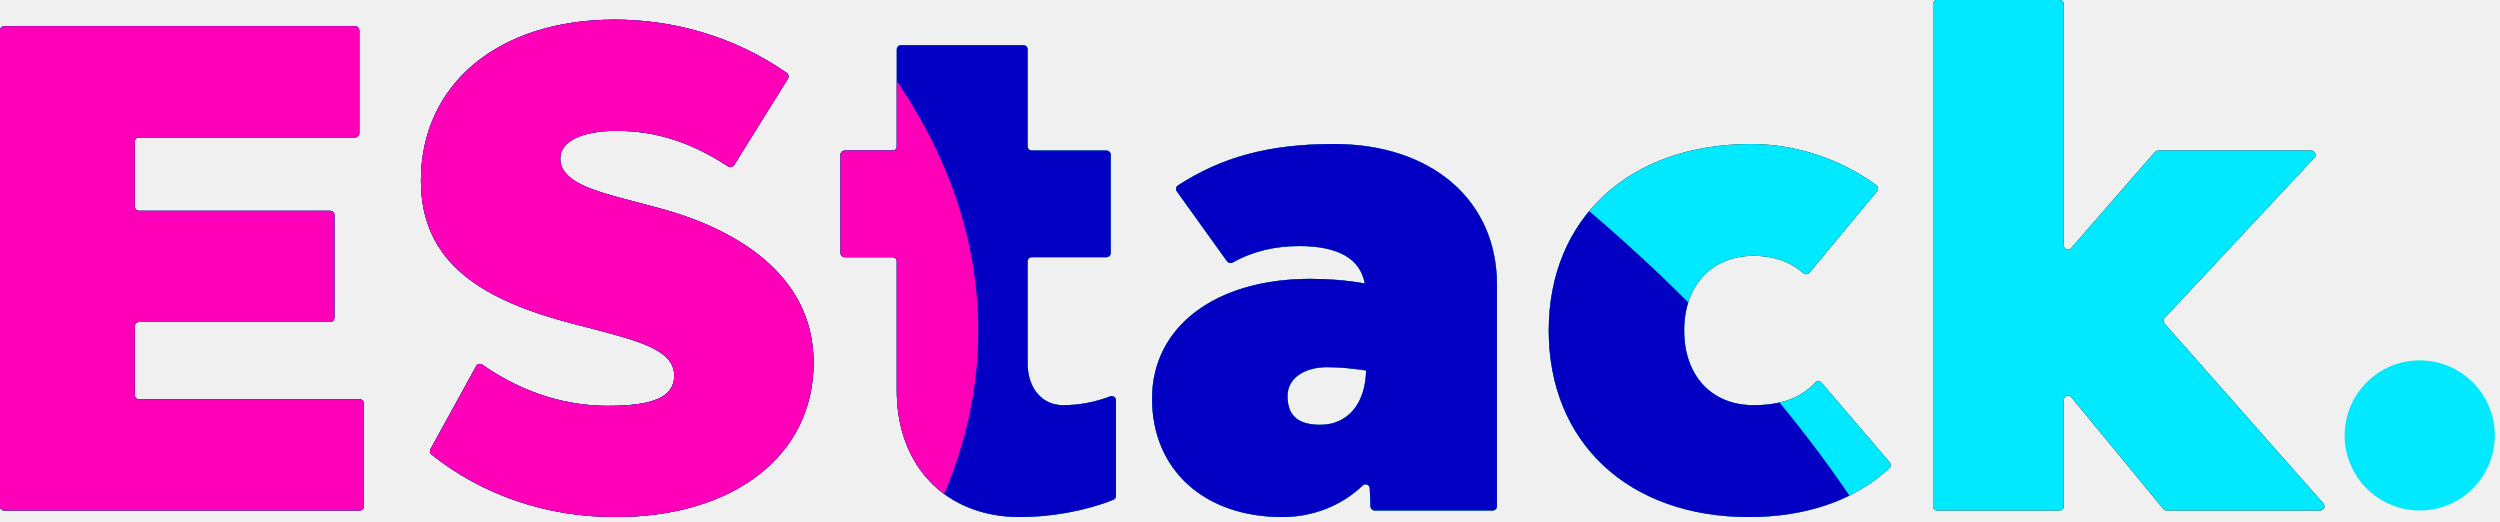
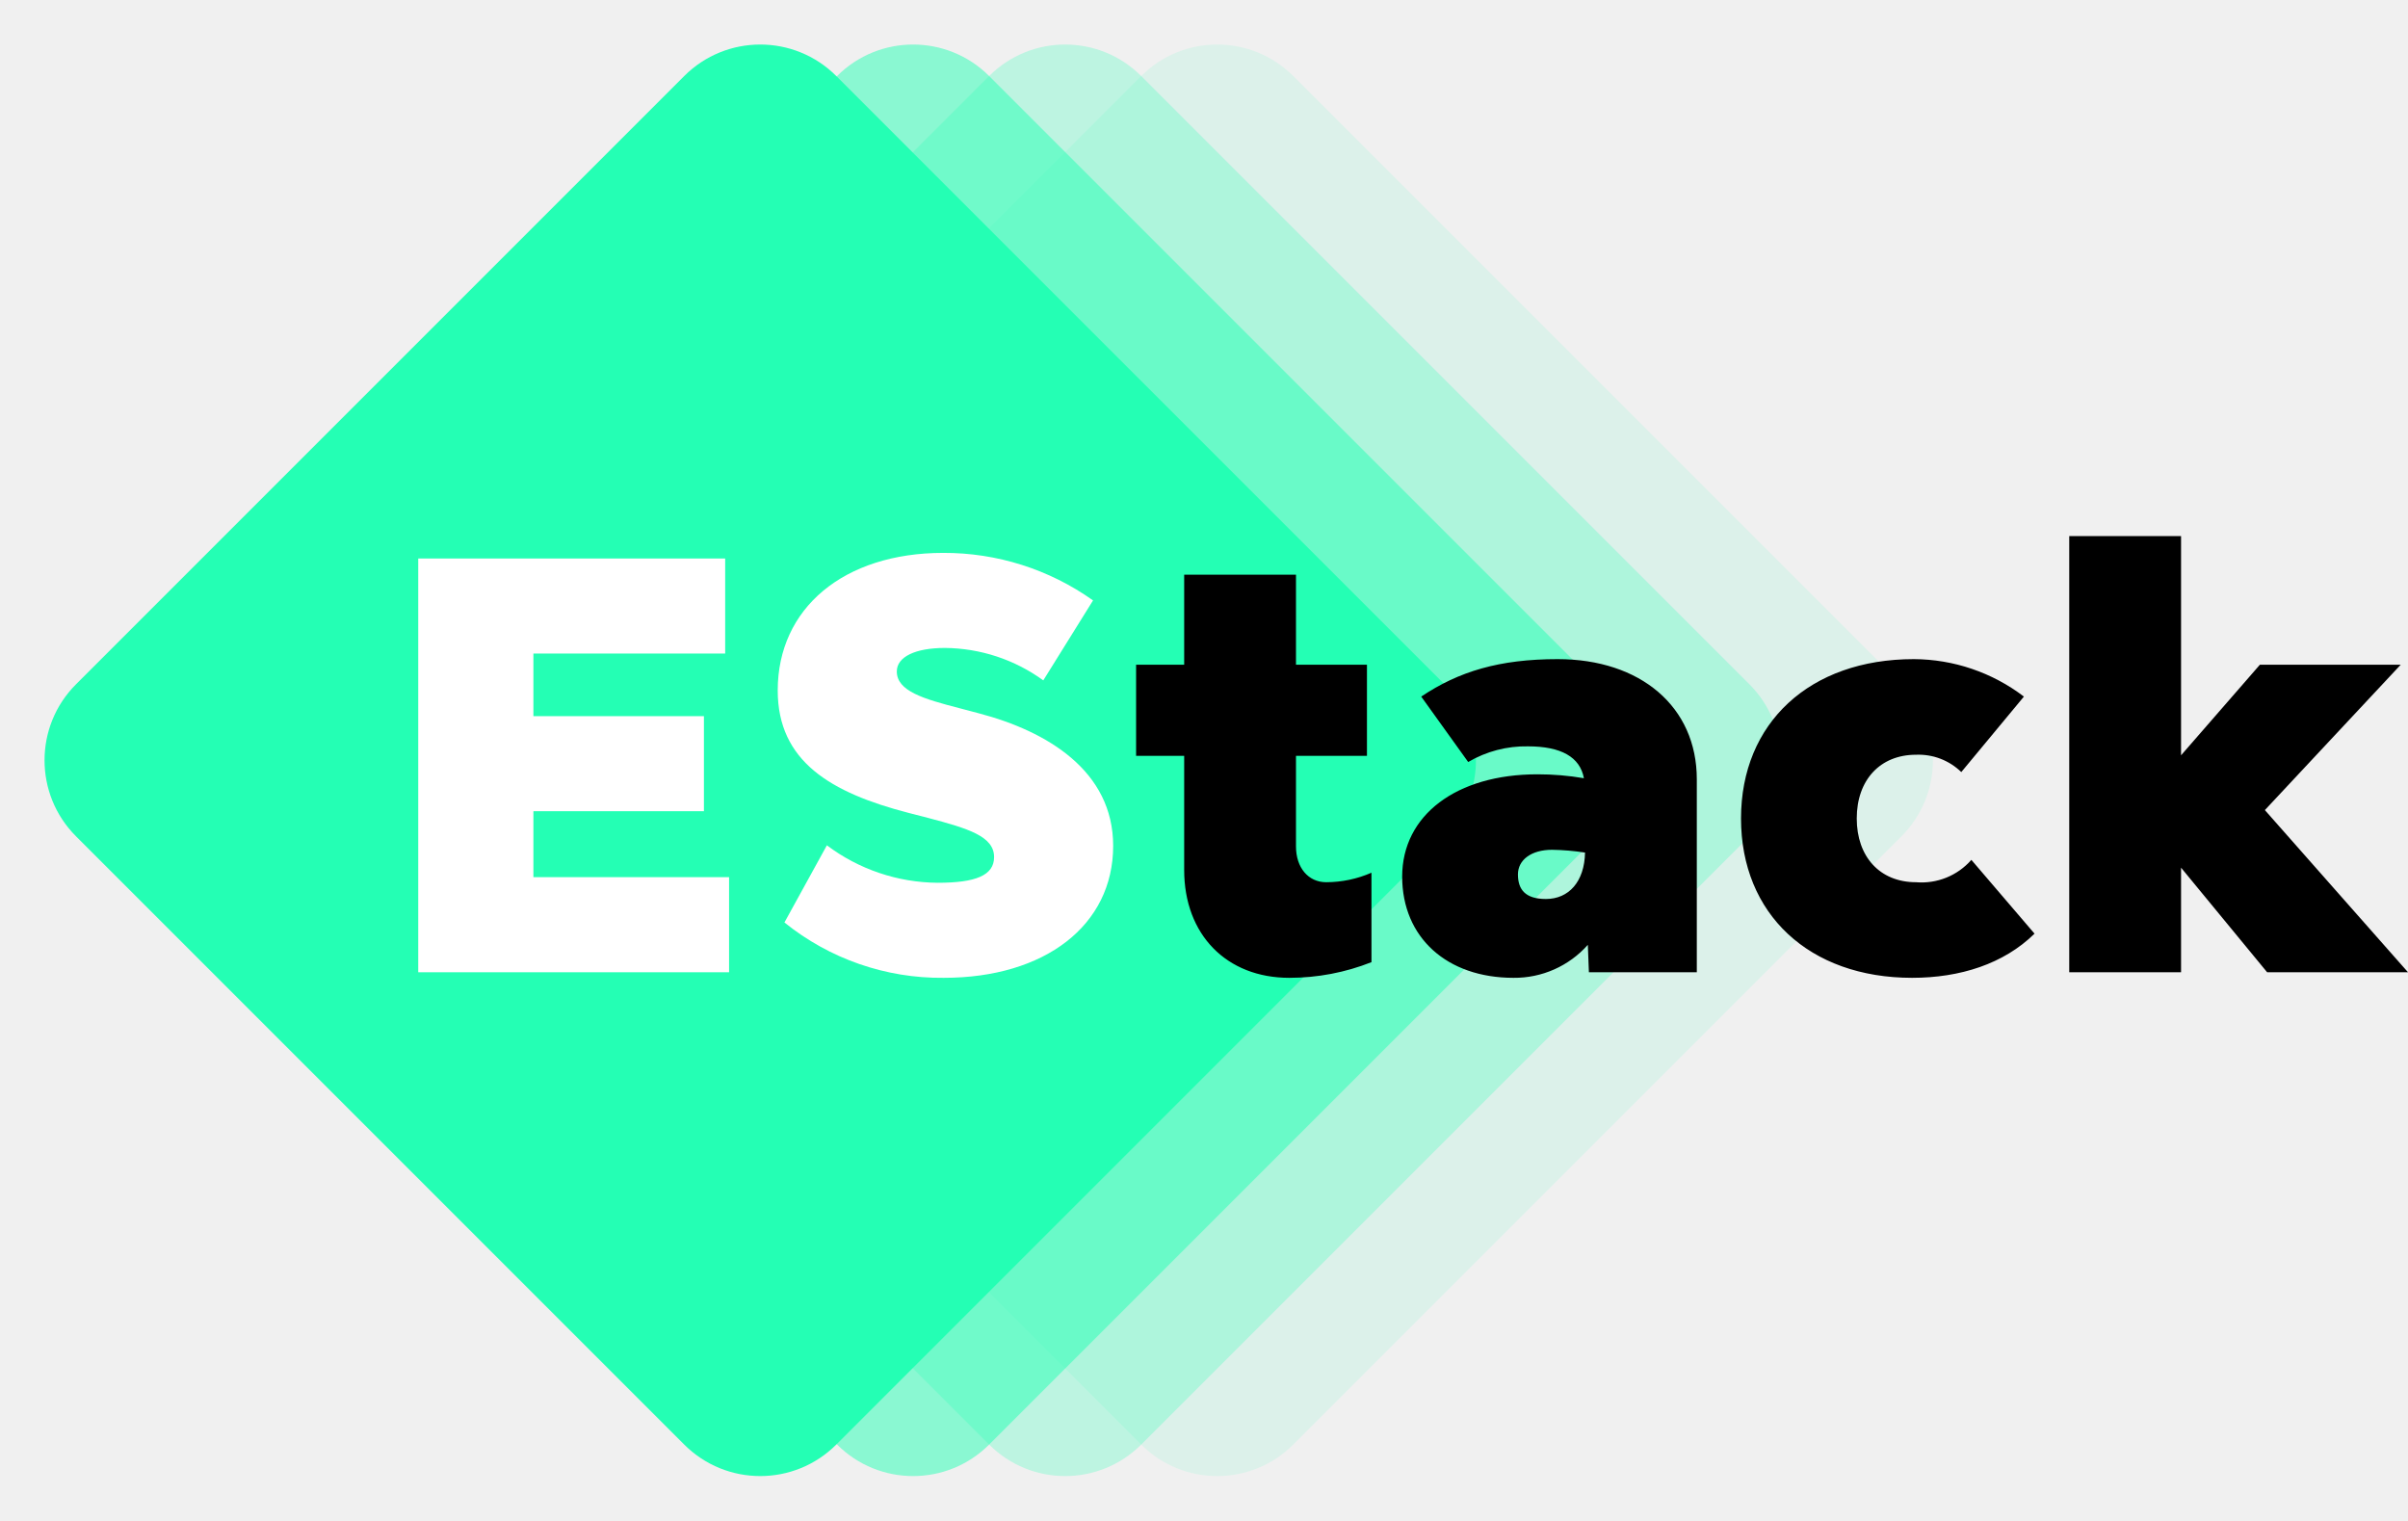
- <svg xmlns="http://www.w3.org/2000/svg" width="100%" height="100%" viewBox="0 0 297 62" version="1.1" xml:space="preserve" style="fill-rule:evenodd;clip-rule:evenodd;stroke-linejoin:round;stroke-miterlimit:2;">
-   <g transform="matrix(1,0,0,1,-768.945,-243.027)">
-     <g>
-       <g transform="matrix(1,0,0,1,537.696,7.81597e-14)">
-         <path d="M439.026,304.451C445.536,304.451 451.457,302.61 455.712,298.642C455.905,298.459 455.921,298.157 455.748,297.955C454.412,296.393 449.101,290.19 447.641,288.486C447.548,288.378 447.413,288.314 447.27,288.312C447.127,288.309 446.99,288.368 446.893,288.474C445.139,290.352 442.76,291.163 439.57,291.163C434.515,291.163 431.327,287.584 431.327,282.293C431.327,276.925 434.593,273.423 439.57,273.423C442.195,273.423 444.109,274.265 445.487,275.477C445.587,275.568 445.721,275.615 445.856,275.605C445.992,275.596 446.118,275.531 446.205,275.427C447.596,273.755 452.86,267.412 454.244,265.745C454.332,265.64 454.372,265.503 454.356,265.366C454.34,265.23 454.268,265.106 454.158,265.024C450.161,262.092 444.891,260.135 439.259,260.135C424.799,260.135 415.239,268.994 415.239,282.293C415.239,295.593 424.721,304.451 439.026,304.451ZM389.729,260.135C381.862,260.135 376.281,261.751 371.193,265.054C371.078,265.128 371,265.246 370.975,265.38C370.95,265.514 370.98,265.652 371.06,265.763C372.166,267.306 375.982,272.624 377.022,274.073C377.171,274.28 377.451,274.341 377.673,274.216C380.055,272.888 382.653,272.257 385.603,272.257C390.196,272.257 392.842,273.738 393.387,276.699C391.13,276.31 388.95,276.155 386.926,276.155C375.653,276.155 368.114,281.826 368.114,290.381C368.114,298.857 374.332,304.451 383.58,304.451C387.094,304.451 390.546,303.184 393.131,300.706C393.27,300.568 393.478,300.525 393.661,300.596C393.844,300.668 393.967,300.841 393.975,301.037C394.009,301.762 394.046,302.656 394.068,303.194C394.079,303.462 394.299,303.674 394.568,303.674C396.816,303.674 406.295,303.674 408.586,303.674C408.863,303.674 409.086,303.45 409.086,303.174L409.086,276.854C409.086,266.74 401.237,260.135 389.729,260.135ZM357.529,291.163C355.04,291.163 353.329,289.14 353.329,286.184L353.329,274.079C353.329,273.803 353.553,273.579 353.829,273.579C355.52,273.579 361.014,273.579 362.705,273.579C362.838,273.579 362.965,273.526 363.059,273.432C363.153,273.339 363.205,273.211 363.205,273.079C363.205,271.05 363.205,263.442 363.205,261.413C363.205,261.137 362.982,260.913 362.705,260.913C361.014,260.913 355.52,260.913 353.829,260.913C353.553,260.913 353.329,260.689 353.329,260.413C353.329,258.401 353.329,250.905 353.329,248.893C353.329,248.76 353.277,248.633 353.183,248.539C353.089,248.446 352.962,248.393 352.829,248.393C350.488,248.393 340.627,248.393 338.286,248.393C338.154,248.393 338.027,248.446 337.933,248.539C337.839,248.633 337.786,248.76 337.786,248.893C337.786,250.905 337.786,258.401 337.786,260.413C337.786,260.546 337.734,260.673 337.64,260.767C337.546,260.86 337.419,260.913 337.286,260.913C336.046,260.913 332.839,260.913 331.599,260.913C331.466,260.913 331.339,260.966 331.245,261.059C331.151,261.153 331.099,261.28 331.099,261.413C331.099,263.442 331.099,271.05 331.099,273.079C331.099,273.211 331.151,273.339 331.245,273.432C331.339,273.526 331.466,273.579 331.599,273.579C332.839,273.579 336.046,273.579 337.286,273.579C337.419,273.579 337.546,273.632 337.64,273.725C337.734,273.819 337.786,273.946 337.786,274.079L337.786,289.452C337.786,298.468 343.693,304.451 352.397,304.451C355.945,304.451 360.006,303.792 363.513,302.403C363.703,302.327 363.827,302.143 363.827,301.939C363.828,300.278 363.828,292.948 363.828,290.581C363.827,290.416 363.746,290.262 363.61,290.169C363.474,290.076 363.302,290.056 363.148,290.115C361.213,290.851 359.339,291.163 357.529,291.163ZM304.343,304.451C318.419,304.451 327.901,297.147 327.901,286.107C327.901,275.683 318.73,270.161 309.245,267.671L306.598,266.971C301.462,265.649 297.806,264.559 297.806,261.837C297.806,259.815 300.374,258.57 304.498,258.57C309.246,258.57 313.407,259.956 317.759,262.799C317.872,262.873 318.009,262.898 318.141,262.869C318.272,262.84 318.386,262.759 318.457,262.645C319.571,260.855 323.782,254.088 324.853,252.366C324.994,252.14 324.934,251.843 324.716,251.691C318.283,247.227 311.054,245.36 304.265,245.36C290.423,245.36 281.252,253.053 281.252,264.482C281.252,274.361 288.635,278.717 299.44,281.517L302.165,282.218C307.767,283.696 311.346,284.785 311.346,287.663C311.346,290.23 308.778,291.241 303.487,291.241C298.949,291.241 293.756,289.992 288.545,286.353C288.429,286.271 288.284,286.243 288.146,286.275C288.008,286.307 287.89,286.396 287.821,286.521C286.811,288.355 283.271,294.784 282.386,296.392C282.269,296.604 282.321,296.871 282.511,297.023C288.451,301.754 296.022,304.451 304.343,304.451ZM506.894,303.674C507.091,303.674 507.269,303.558 507.35,303.379C507.431,303.2 507.399,302.99 507.269,302.843C503.97,299.106 490.576,283.937 488.396,281.468C488.225,281.275 488.229,280.984 488.405,280.795C490.529,278.523 502.94,265.247 506.205,261.754C506.341,261.609 506.378,261.397 506.298,261.214C506.219,261.031 506.039,260.913 505.84,260.913C501.953,260.913 489.464,260.913 487.623,260.913C487.478,260.913 487.34,260.976 487.246,261.085C486.178,262.311 479.691,269.763 477.307,272.501C477.17,272.658 476.95,272.714 476.755,272.64C476.56,272.567 476.43,272.381 476.43,272.172C476.43,266.805 476.43,246.938 476.43,243.527C476.43,243.395 476.378,243.267 476.284,243.174C476.19,243.08 476.063,243.027 475.93,243.027C473.589,243.027 463.728,243.027 461.387,243.027C461.254,243.027 461.127,243.08 461.034,243.174C460.94,243.267 460.887,243.395 460.887,243.527C460.887,249.002 460.887,297.699 460.887,303.174C460.887,303.306 460.94,303.433 461.034,303.527C461.127,303.621 461.254,303.674 461.387,303.674C463.728,303.674 473.589,303.674 475.93,303.674C476.206,303.674 476.43,303.45 476.43,303.174C476.43,301.168 476.43,293.666 476.43,290.528C476.43,290.317 476.563,290.129 476.761,290.058C476.96,289.987 477.182,290.048 477.316,290.211C479.867,293.308 487.122,302.114 488.256,303.492C488.351,303.607 488.492,303.674 488.642,303.674C490.519,303.674 503.064,303.674 506.894,303.674ZM247.759,290.463C247.483,290.463 247.259,290.24 247.259,289.963C247.259,288.363 247.259,283.378 247.259,281.778C247.259,281.501 247.483,281.278 247.759,281.278C250.855,281.278 267.381,281.278 270.477,281.278C270.753,281.278 270.977,281.054 270.977,280.778C270.977,278.687 270.977,270.658 270.977,268.567C270.977,268.291 270.753,268.067 270.477,268.067C267.381,268.067 250.855,268.067 247.759,268.067C247.483,268.067 247.259,267.843 247.259,267.567C247.259,266.03 247.259,261.385 247.259,259.848C247.259,259.715 247.312,259.588 247.405,259.494C247.499,259.401 247.626,259.348 247.759,259.348C251.095,259.348 270.096,259.348 273.432,259.348C273.565,259.348 273.692,259.295 273.786,259.202C273.879,259.108 273.932,258.981 273.932,258.848C273.932,256.757 273.932,248.728 273.932,246.638C273.932,246.505 273.879,246.378 273.786,246.284C273.692,246.191 273.565,246.138 273.432,246.138C268.98,246.138 236.201,246.138 231.749,246.138C231.617,246.138 231.489,246.191 231.396,246.284C231.302,246.378 231.249,246.505 231.249,246.638C231.249,251.948 231.249,297.864 231.249,303.174C231.249,303.306 231.302,303.433 231.396,303.527C231.489,303.621 231.617,303.674 231.749,303.674L273.976,303.674C274.109,303.674 274.236,303.621 274.33,303.527C274.424,303.433 274.476,303.306 274.476,303.174C274.476,301.083 274.476,293.054 274.476,290.963C274.476,290.687 274.253,290.463 273.976,290.463C270.598,290.463 251.138,290.463 247.759,290.463ZM388.094,293.496C385.214,293.496 384.202,292.172 384.202,290.07C384.202,288.045 386.07,286.643 388.95,286.643C390.351,286.643 391.908,286.799 393.543,287.033C393.465,291.082 391.285,293.496 388.094,293.496Z" style="fill-rule:nonzero;" />
-         <clipPath id="_clip1">
-           <path d="M439.026,304.451C445.536,304.451 451.457,302.61 455.712,298.642C455.905,298.459 455.921,298.157 455.748,297.955C454.412,296.393 449.101,290.19 447.641,288.486C447.548,288.378 447.413,288.314 447.27,288.312C447.127,288.309 446.99,288.368 446.893,288.474C445.139,290.352 442.76,291.163 439.57,291.163C434.515,291.163 431.327,287.584 431.327,282.293C431.327,276.925 434.593,273.423 439.57,273.423C442.195,273.423 444.109,274.265 445.487,275.477C445.587,275.568 445.721,275.615 445.856,275.605C445.992,275.596 446.118,275.531 446.205,275.427C447.596,273.755 452.86,267.412 454.244,265.745C454.332,265.64 454.372,265.503 454.356,265.366C454.34,265.23 454.268,265.106 454.158,265.024C450.161,262.092 444.891,260.135 439.259,260.135C424.799,260.135 415.239,268.994 415.239,282.293C415.239,295.593 424.721,304.451 439.026,304.451ZM389.729,260.135C381.862,260.135 376.281,261.751 371.193,265.054C371.078,265.128 371,265.246 370.975,265.38C370.95,265.514 370.98,265.652 371.06,265.763C372.166,267.306 375.982,272.624 377.022,274.073C377.171,274.28 377.451,274.341 377.673,274.216C380.055,272.888 382.653,272.257 385.603,272.257C390.196,272.257 392.842,273.738 393.387,276.699C391.13,276.31 388.95,276.155 386.926,276.155C375.653,276.155 368.114,281.826 368.114,290.381C368.114,298.857 374.332,304.451 383.58,304.451C387.094,304.451 390.546,303.184 393.131,300.706C393.27,300.568 393.478,300.525 393.661,300.596C393.844,300.668 393.967,300.841 393.975,301.037C394.009,301.762 394.046,302.656 394.068,303.194C394.079,303.462 394.299,303.674 394.568,303.674C396.816,303.674 406.295,303.674 408.586,303.674C408.863,303.674 409.086,303.45 409.086,303.174L409.086,276.854C409.086,266.74 401.237,260.135 389.729,260.135ZM357.529,291.163C355.04,291.163 353.329,289.14 353.329,286.184L353.329,274.079C353.329,273.803 353.553,273.579 353.829,273.579C355.52,273.579 361.014,273.579 362.705,273.579C362.838,273.579 362.965,273.526 363.059,273.432C363.153,273.339 363.205,273.211 363.205,273.079C363.205,271.05 363.205,263.442 363.205,261.413C363.205,261.137 362.982,260.913 362.705,260.913C361.014,260.913 355.52,260.913 353.829,260.913C353.553,260.913 353.329,260.689 353.329,260.413C353.329,258.401 353.329,250.905 353.329,248.893C353.329,248.76 353.277,248.633 353.183,248.539C353.089,248.446 352.962,248.393 352.829,248.393C350.488,248.393 340.627,248.393 338.286,248.393C338.154,248.393 338.027,248.446 337.933,248.539C337.839,248.633 337.786,248.76 337.786,248.893C337.786,250.905 337.786,258.401 337.786,260.413C337.786,260.546 337.734,260.673 337.64,260.767C337.546,260.86 337.419,260.913 337.286,260.913C336.046,260.913 332.839,260.913 331.599,260.913C331.466,260.913 331.339,260.966 331.245,261.059C331.151,261.153 331.099,261.28 331.099,261.413C331.099,263.442 331.099,271.05 331.099,273.079C331.099,273.211 331.151,273.339 331.245,273.432C331.339,273.526 331.466,273.579 331.599,273.579C332.839,273.579 336.046,273.579 337.286,273.579C337.419,273.579 337.546,273.632 337.64,273.725C337.734,273.819 337.786,273.946 337.786,274.079L337.786,289.452C337.786,298.468 343.693,304.451 352.397,304.451C355.945,304.451 360.006,303.792 363.513,302.403C363.703,302.327 363.827,302.143 363.827,301.939C363.828,300.278 363.828,292.948 363.828,290.581C363.827,290.416 363.746,290.262 363.61,290.169C363.474,290.076 363.302,290.056 363.148,290.115C361.213,290.851 359.339,291.163 357.529,291.163ZM304.343,304.451C318.419,304.451 327.901,297.147 327.901,286.107C327.901,275.683 318.73,270.161 309.245,267.671L306.598,266.971C301.462,265.649 297.806,264.559 297.806,261.837C297.806,259.815 300.374,258.57 304.498,258.57C309.246,258.57 313.407,259.956 317.759,262.799C317.872,262.873 318.009,262.898 318.141,262.869C318.272,262.84 318.386,262.759 318.457,262.645C319.571,260.855 323.782,254.088 324.853,252.366C324.994,252.14 324.934,251.843 324.716,251.691C318.283,247.227 311.054,245.36 304.265,245.36C290.423,245.36 281.252,253.053 281.252,264.482C281.252,274.361 288.635,278.717 299.44,281.517L302.165,282.218C307.767,283.696 311.346,284.785 311.346,287.663C311.346,290.23 308.778,291.241 303.487,291.241C298.949,291.241 293.756,289.992 288.545,286.353C288.429,286.271 288.284,286.243 288.146,286.275C288.008,286.307 287.89,286.396 287.821,286.521C286.811,288.355 283.271,294.784 282.386,296.392C282.269,296.604 282.321,296.871 282.511,297.023C288.451,301.754 296.022,304.451 304.343,304.451ZM506.894,303.674C507.091,303.674 507.269,303.558 507.35,303.379C507.431,303.2 507.399,302.99 507.269,302.843C503.97,299.106 490.576,283.937 488.396,281.468C488.225,281.275 488.229,280.984 488.405,280.795C490.529,278.523 502.94,265.247 506.205,261.754C506.341,261.609 506.378,261.397 506.298,261.214C506.219,261.031 506.039,260.913 505.84,260.913C501.953,260.913 489.464,260.913 487.623,260.913C487.478,260.913 487.34,260.976 487.246,261.085C486.178,262.311 479.691,269.763 477.307,272.501C477.17,272.658 476.95,272.714 476.755,272.64C476.56,272.567 476.43,272.381 476.43,272.172C476.43,266.805 476.43,246.938 476.43,243.527C476.43,243.395 476.378,243.267 476.284,243.174C476.19,243.08 476.063,243.027 475.93,243.027C473.589,243.027 463.728,243.027 461.387,243.027C461.254,243.027 461.127,243.08 461.034,243.174C460.94,243.267 460.887,243.395 460.887,243.527C460.887,249.002 460.887,297.699 460.887,303.174C460.887,303.306 460.94,303.433 461.034,303.527C461.127,303.621 461.254,303.674 461.387,303.674C463.728,303.674 473.589,303.674 475.93,303.674C476.206,303.674 476.43,303.45 476.43,303.174C476.43,301.168 476.43,293.666 476.43,290.528C476.43,290.317 476.563,290.129 476.761,290.058C476.96,289.987 477.182,290.048 477.316,290.211C479.867,293.308 487.122,302.114 488.256,303.492C488.351,303.607 488.492,303.674 488.642,303.674C490.519,303.674 503.064,303.674 506.894,303.674ZM247.759,290.463C247.483,290.463 247.259,290.24 247.259,289.963C247.259,288.363 247.259,283.378 247.259,281.778C247.259,281.501 247.483,281.278 247.759,281.278C250.855,281.278 267.381,281.278 270.477,281.278C270.753,281.278 270.977,281.054 270.977,280.778C270.977,278.687 270.977,270.658 270.977,268.567C270.977,268.291 270.753,268.067 270.477,268.067C267.381,268.067 250.855,268.067 247.759,268.067C247.483,268.067 247.259,267.843 247.259,267.567C247.259,266.03 247.259,261.385 247.259,259.848C247.259,259.715 247.312,259.588 247.405,259.494C247.499,259.401 247.626,259.348 247.759,259.348C251.095,259.348 270.096,259.348 273.432,259.348C273.565,259.348 273.692,259.295 273.786,259.202C273.879,259.108 273.932,258.981 273.932,258.848C273.932,256.757 273.932,248.728 273.932,246.638C273.932,246.505 273.879,246.378 273.786,246.284C273.692,246.191 273.565,246.138 273.432,246.138C268.98,246.138 236.201,246.138 231.749,246.138C231.617,246.138 231.489,246.191 231.396,246.284C231.302,246.378 231.249,246.505 231.249,246.638C231.249,251.948 231.249,297.864 231.249,303.174C231.249,303.306 231.302,303.433 231.396,303.527C231.489,303.621 231.617,303.674 231.749,303.674L273.976,303.674C274.109,303.674 274.236,303.621 274.33,303.527C274.424,303.433 274.476,303.306 274.476,303.174C274.476,301.083 274.476,293.054 274.476,290.963C274.476,290.687 274.253,290.463 273.976,290.463C270.598,290.463 251.138,290.463 247.759,290.463ZM388.094,293.496C385.214,293.496 384.202,292.172 384.202,290.07C384.202,288.045 386.07,286.643 388.95,286.643C390.351,286.643 391.908,286.799 393.543,287.033C393.465,291.082 391.285,293.496 388.094,293.496Z" clip-rule="nonzero" />
-         </clipPath>
-         <g clip-path="url(#_clip1)">
-           <g transform="matrix(0.230526,0,0,0.230526,172.28,219.867)">
-             <g transform="matrix(7.01499,-1.40297,1.11547,5.5775,-1865.74,-867.777)">
-               <ellipse cx="305.171" cy="320.752" rx="142.131" ry="102.605" style="fill:rgb(0,233,255);" />
-             </g>
-             <g transform="matrix(5.79007,1.55144,-1.23353,4.60358,-918.645,-1517.43)">
-               <ellipse cx="305.171" cy="320.752" rx="142.131" ry="102.605" style="fill:rgb(4,0,195);" />
-             </g>
-             <g transform="matrix(4.33791,5.55112e-16,8.88178e-16,3.449,-1180.43,-835.472)">
-               <ellipse cx="305.171" cy="320.752" rx="142.131" ry="102.605" style="fill:rgb(255,0,184);" />
-             </g>
-           </g>
-         </g>
-       </g>
-       <g transform="matrix(0.834191,0,0,0.834191,619.297,50.3517)">
-         <circle cx="523.992" cy="292.984" r="10.69" style="fill:rgb(0,233,255);" />
-       </g>
-     </g>
+ <svg xmlns="http://www.w3.org/2000/svg" width="223.968" height="141.421" viewBox="0 0 223.968 141.421">
+   <g id="logo" transform="translate(-581 -196.579)">
+     <rect id="Rectángulo_11" data-name="Rectángulo 11" width="100" height="100" rx="10" transform="translate(694.213 196.579) rotate(45)" fill="#24ffb4" opacity="0.1" />
+     <rect id="Rectángulo_10" data-name="Rectángulo 10" width="100" height="100" rx="10" transform="translate(680.071 196.579) rotate(45)" fill="#24ffb4" opacity="0.25" />
+     <rect id="Rectángulo_8" data-name="Rectángulo 8" width="100" height="100" rx="10" transform="translate(665.929 196.579) rotate(45)" fill="#24ffb4" opacity="0.5" />
+     <rect id="Rectángulo_9" data-name="Rectángulo 9" width="100" height="100" rx="10" transform="translate(651.711 196.579) rotate(45)" fill="#24ffb4" />
+     <path id="Trazado_38" data-name="Trazado 38" d="M14.612-8.84v-6.136h15.86v-8.84H14.612V-29.64H32.448v-8.84H3.9V0H32.812V-8.84ZM52.78.52c9.412,0,15.756-4.888,15.756-12.272,0-6.968-6.136-10.66-12.48-12.324l-1.768-.468c-3.432-.884-5.876-1.612-5.876-3.432,0-1.352,1.716-2.184,4.472-2.184a15.781,15.781,0,0,1,9.152,3.016l4.628-7.436A23.885,23.885,0,0,0,52.728-39c-9.256,0-15.392,5.148-15.392,12.792,0,6.6,4.94,9.516,12.168,11.388l1.82.468c3.744.988,6.136,1.716,6.136,3.64C57.46-9,55.744-8.32,52.208-8.32a17.336,17.336,0,0,1-10.3-3.484L37.96-4.628A23.207,23.207,0,0,0,52.78.52Z" transform="translate(616 287)" fill="#fff" />
+     <path id="Trazado_43" data-name="Trazado 43" d="M88.348-8.372c-1.664,0-2.808-1.352-2.808-3.328v-8.424h6.6V-28.6h-6.6v-8.372H75.14V-28.6H70.668v8.476H75.14V-9.516C75.14-3.484,79.092.52,84.916.52A20.77,20.77,0,0,0,92.56-.936v-8.32A10.57,10.57,0,0,1,88.348-8.372ZM109.876-29.12c-5.408,0-9.2,1.144-12.688,3.484l4.368,6.084a10.586,10.586,0,0,1,5.564-1.456c3.068,0,4.836.988,5.2,2.964A25.446,25.446,0,0,0,108-18.408c-7.54,0-12.584,3.8-12.584,9.516C95.42-3.224,99.58.52,105.768.52a9.119,9.119,0,0,0,6.916-3.068l.1,2.548h10.036V-17.94C122.824-24.7,117.572-29.12,109.876-29.12ZM108.784-6.812c-1.924,0-2.6-.884-2.6-2.288,0-1.352,1.248-2.288,3.172-2.288a22.2,22.2,0,0,1,3.068.26C112.372-8.424,110.916-6.812,108.784-6.812ZM142.844.52c4.472,0,8.528-1.3,11.388-4.108l-5.876-6.864a6.151,6.151,0,0,1-5.148,2.08c-3.38,0-5.512-2.392-5.512-5.928,0-3.588,2.184-5.928,5.512-5.928a5.706,5.706,0,0,1,4.212,1.612l5.824-7.02A17,17,0,0,0,143-29.12c-9.672,0-16.068,5.928-16.068,14.82S133.276.52,142.844.52ZM188.968,0,175.656-15.08,188.292-28.6h-13.1l-7.332,8.424V-40.56h-10.4V0h10.4V-9.724L175.864,0Z" transform="translate(616 287)" />
  </g>
</svg>
